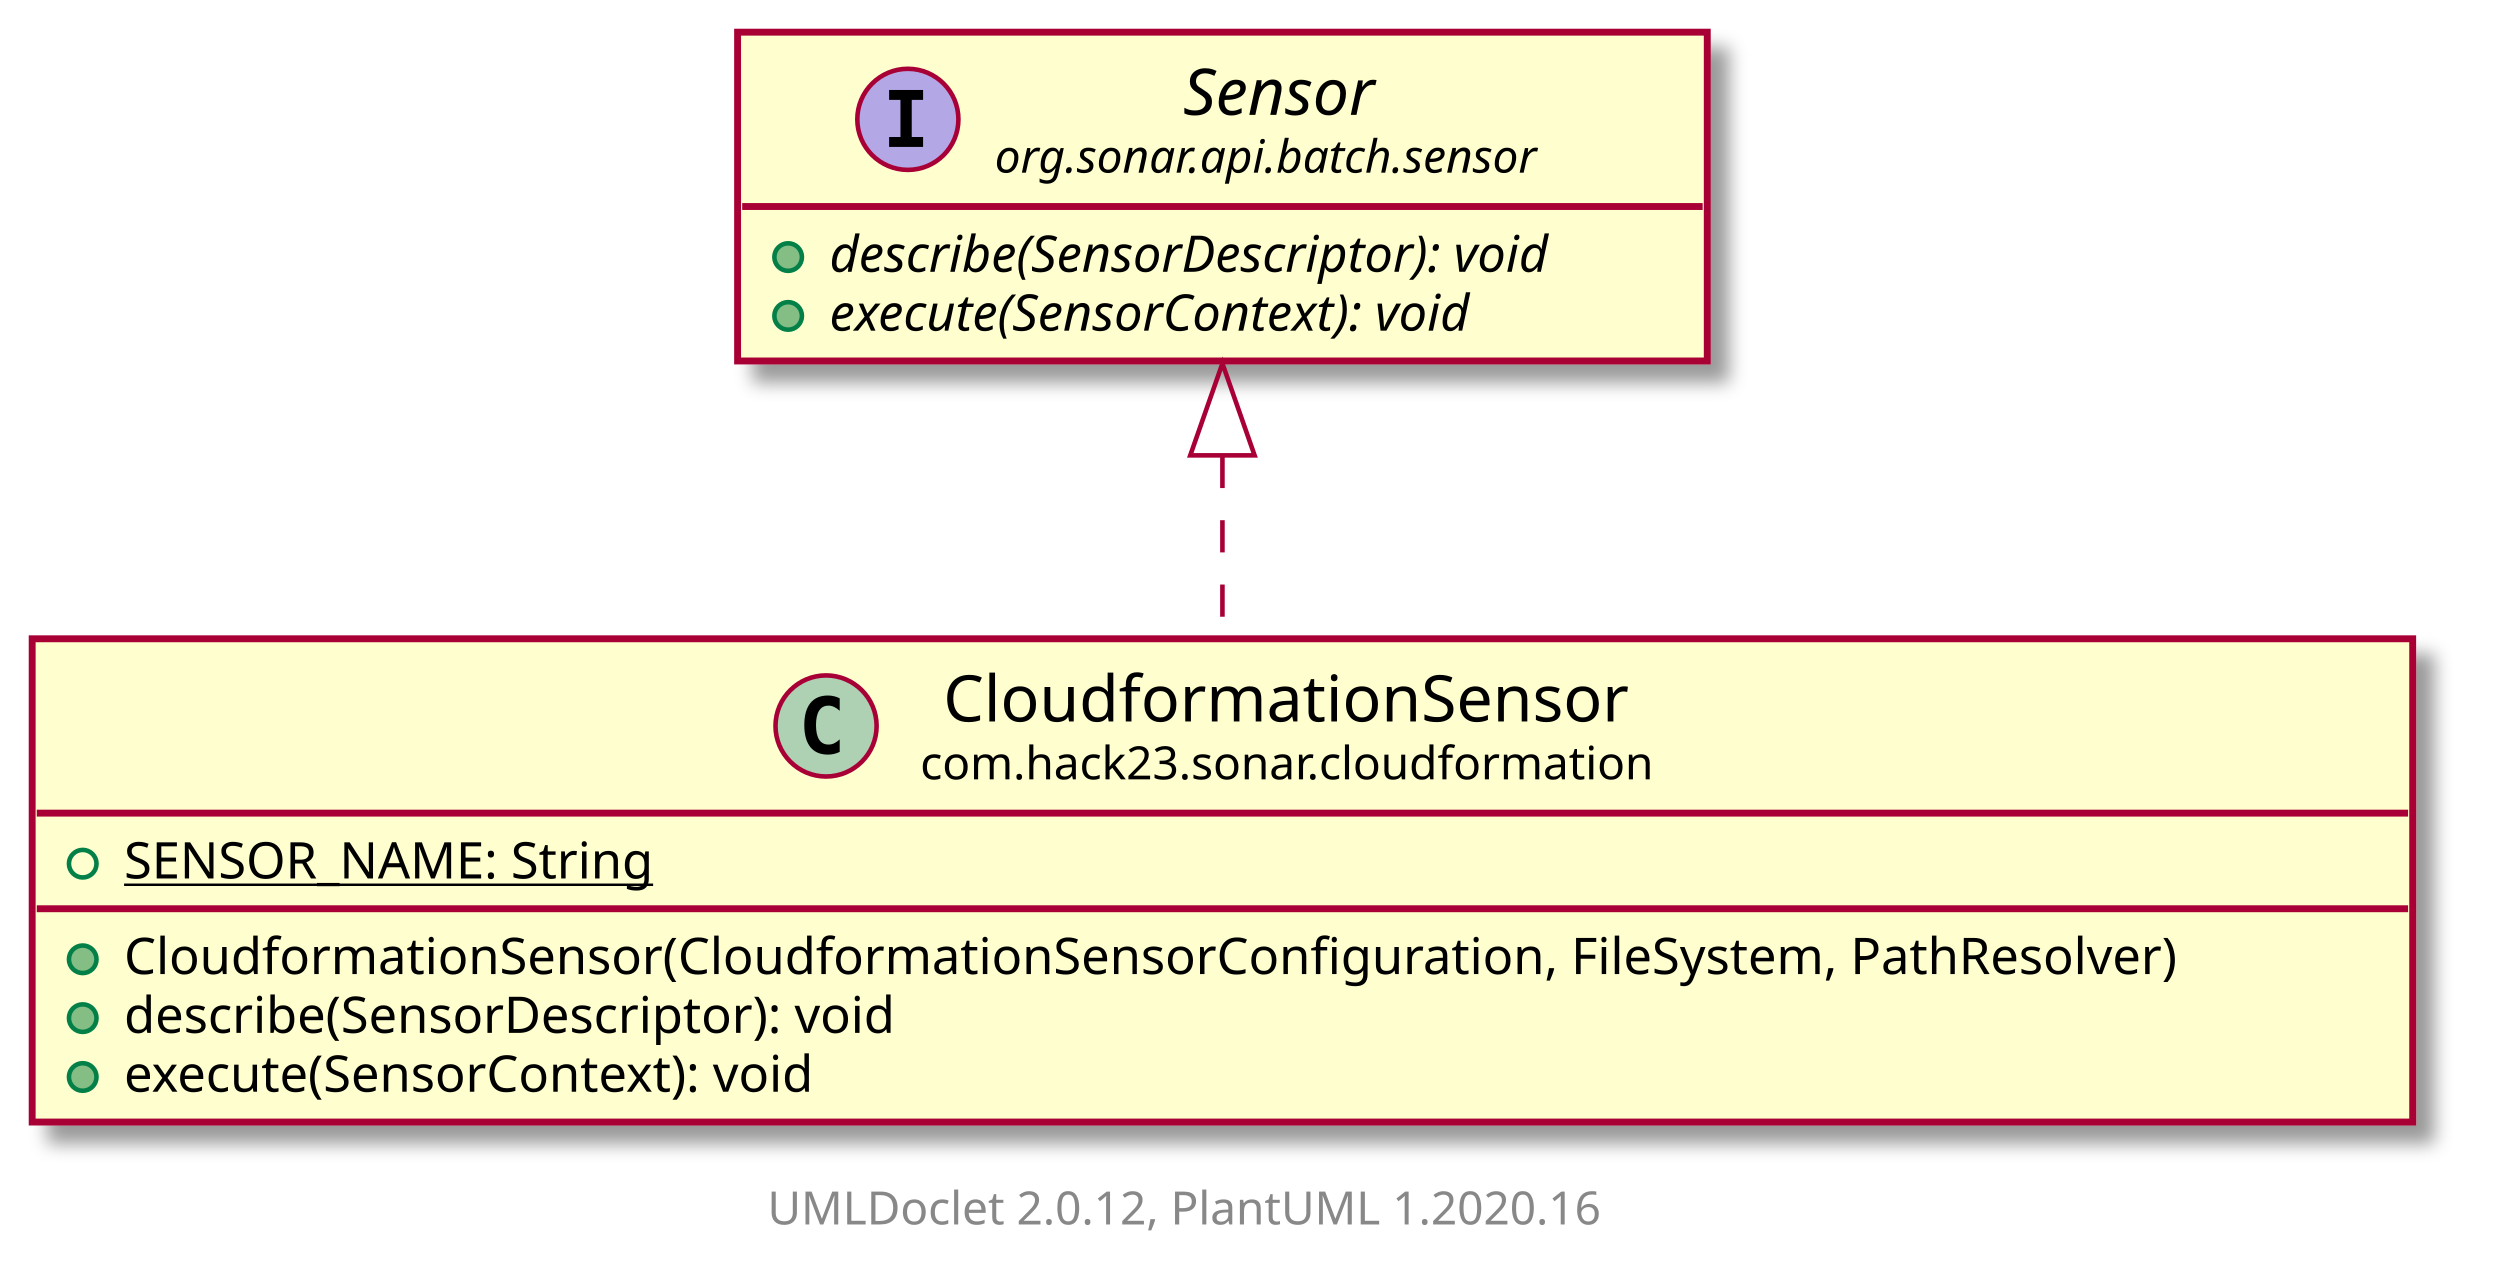
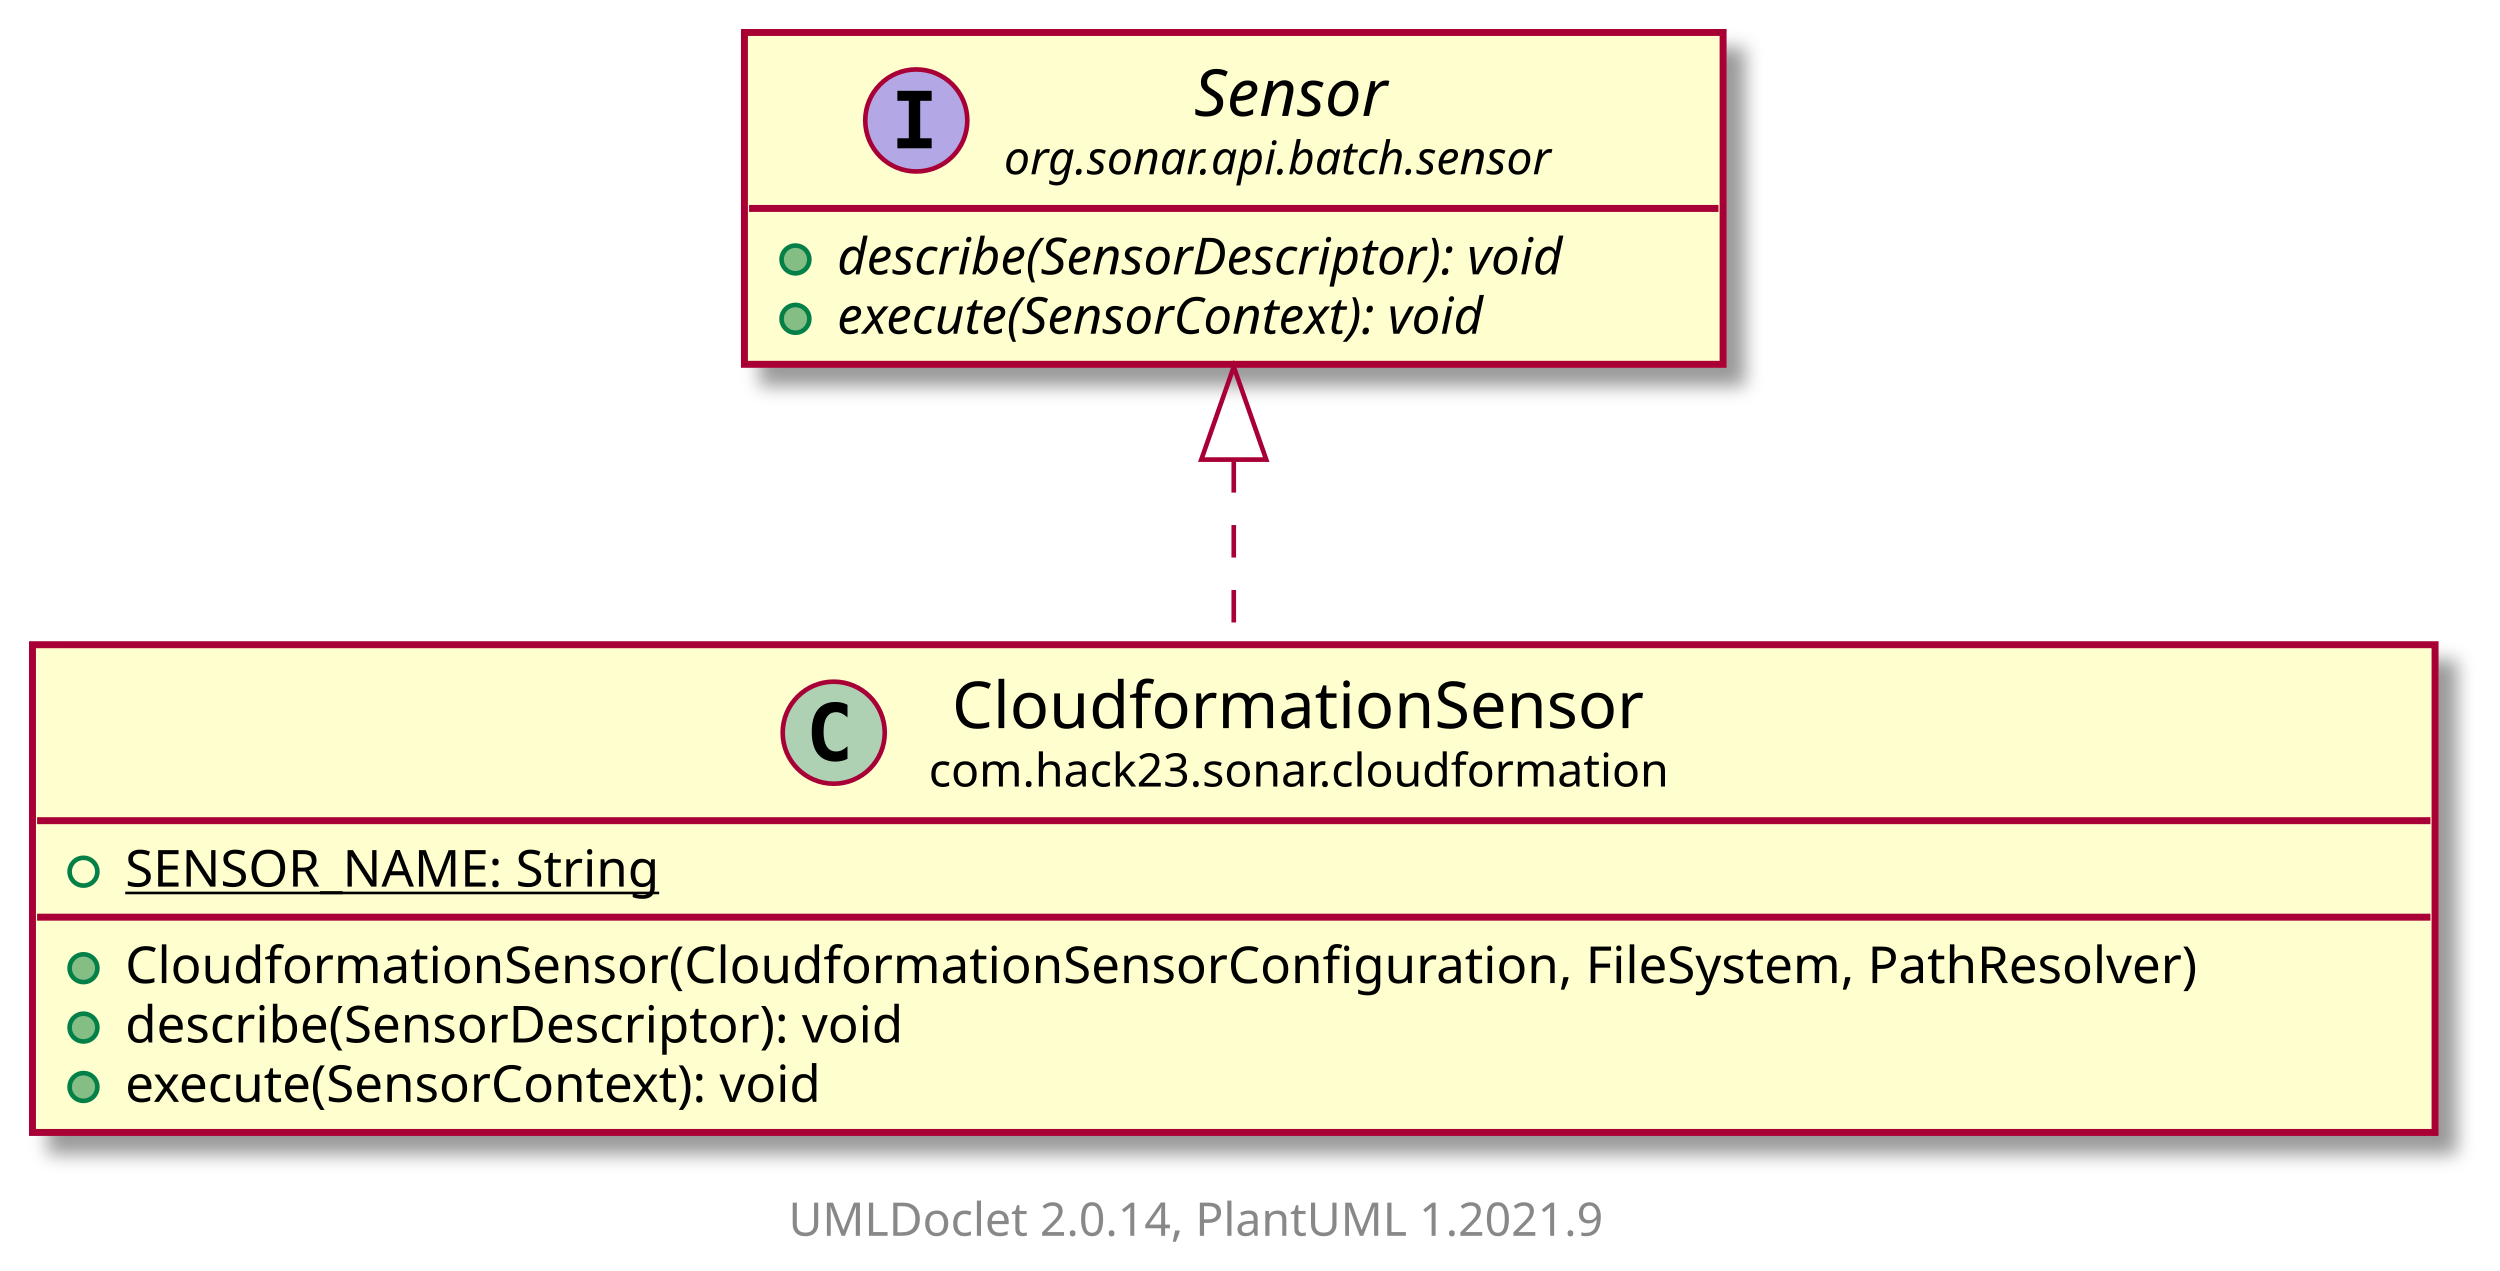
- <svg xmlns="http://www.w3.org/2000/svg" xmlns:xlink="http://www.w3.org/1999/xlink" contentScriptType="application/ecmascript" contentStyleType="text/css" height="279px" preserveAspectRatio="none" style="width:544px;height:279px;" version="1.1" viewBox="0 0 544 279" width="544px" zoomAndPan="magnify">
+ <svg xmlns="http://www.w3.org/2000/svg" xmlns:xlink="http://www.w3.org/1999/xlink" contentScriptType="application/ecmascript" contentStyleType="text/css" height="274px" preserveAspectRatio="none" style="width:539px;height:274px;background:#FFFFFF;" version="1.1" viewBox="0 0 539 274" width="539px" zoomAndPan="magnify">
  <defs>
-     <filter height="300%" id="ftjv8ub6fsye2" width="300%" x="-1" y="-1">
+     <filter height="300%" id="f8x667olb36g5" width="300%" x="-1" y="-1">
      <feGaussianBlur result="blurOut" stdDeviation="2.0" />
      <feColorMatrix in="blurOut" result="blurOut2" type="matrix" values="0 0 0 0 0 0 0 0 0 0 0 0 0 0 0 0 0 0 .4 0" />
      <feOffset dx="4.0" dy="4.0" in="blurOut2" result="blurOut3" />
      <feBlend in="SourceGraphic" in2="blurOut3" mode="normal" />
    </filter>
  </defs>
  <g>
    <a href="CloudformationSensor.html" target="_top" title="CloudformationSensor.html" xlink:actuate="onRequest" xlink:href="CloudformationSensor.html" xlink:show="new" xlink:title="CloudformationSensor.html" xlink:type="simple">
-       <rect codeLine="5" fill="#FEFECE" filter="url(#ftjv8ub6fsye2)" height="105.156" id="com.hack23.sonar.cloudformation.CloudformationSensor" style="stroke: #A80036; stroke-width: 1.5;" width="518" x="7" y="139" />
-       <ellipse cx="179.75" cy="157.969" fill="#ADD1B2" rx="11" ry="11" style="stroke: #A80036; stroke-width: 1.0;" />
-       <path d="M182.719,163.609 Q182.141,163.906 181.5,164.047 Q180.859,164.203 180.156,164.203 Q177.656,164.203 176.328,162.562 Q175.016,160.906 175.016,157.781 Q175.016,154.656 176.328,153 Q177.656,151.344 180.156,151.344 Q180.859,151.344 181.5,151.5 Q182.156,151.656 182.719,151.953 L182.719,154.672 Q182.094,154.094 181.5,153.828 Q180.906,153.547 180.281,153.547 Q178.938,153.547 178.25,154.625 Q177.562,155.688 177.562,157.781 Q177.562,159.875 178.25,160.953 Q178.938,162.016 180.281,162.016 Q180.906,162.016 181.5,161.75 Q182.094,161.469 182.719,160.891 L182.719,163.609 Z " />
-       <text fill="#000000" font-family="sans-serif" font-size="14" lengthAdjust="spacingAndGlyphs" textLength="154" x="205.25" y="156.995">CloudformationSensor</text>
-       <text fill="#000000" font-family="sans-serif" font-size="10" lengthAdjust="spacingAndGlyphs" textLength="164" x="200.25" y="169.579">com.hack23.sonar.cloudformation</text>
-       <line style="stroke: #A80036; stroke-width: 1.5;" x1="8" x2="524" y1="176.938" y2="176.938" />
-       <ellipse cx="18" cy="187.938" fill="none" rx="3" ry="3" style="stroke: #038048; stroke-width: 1.0;" />
-       <text fill="#000000" font-family="sans-serif" font-size="11" lengthAdjust="spacingAndGlyphs" text-decoration="underline" textLength="126" x="27" y="191.148">SENSOR_NAME: String</text>
-       <line style="stroke: #A80036; stroke-width: 1.5;" x1="8" x2="524" y1="197.742" y2="197.742" />
-       <ellipse cx="18" cy="208.742" fill="#84BE84" rx="3" ry="3" style="stroke: #038048; stroke-width: 1.0;" />
-       <text fill="#000000" font-family="sans-serif" font-size="11" lengthAdjust="spacingAndGlyphs" textLength="492" x="27" y="211.953">CloudformationSensor(CloudformationSensorConfiguration, FileSystem, PathResolver)</text>
-       <ellipse cx="18" cy="221.547" fill="#84BE84" rx="3" ry="3" style="stroke: #038048; stroke-width: 1.0;" />
-       <text fill="#000000" font-family="sans-serif" font-size="11" lengthAdjust="spacingAndGlyphs" textLength="188" x="27" y="224.757">describe(SensorDescriptor): void</text>
-       <ellipse cx="18" cy="234.352" fill="#84BE84" rx="3" ry="3" style="stroke: #038048; stroke-width: 1.0;" />
-       <text fill="#000000" font-family="sans-serif" font-size="11" lengthAdjust="spacingAndGlyphs" textLength="167" x="27" y="237.562">execute(SensorContext): void</text>
+       <rect codeLine="5" fill="#FEFECE" filter="url(#f8x667olb36g5)" height="105.156" id="com.hack23.sonar.cloudformation.CloudformationSensor" style="stroke:#A80036;stroke-width:1.5;" width="518" x="7" y="139" />
+       <ellipse cx="179.75" cy="157.969" fill="#ADD1B2" rx="11" ry="11" style="stroke:#A80036;stroke-width:1.0;" />
+       <path d="M182.719,163.609 Q182.141,163.906 181.5,164.047 Q180.859,164.203 180.156,164.203 Q177.656,164.203 176.328,162.562 Q175.016,160.906 175.016,157.781 Q175.016,154.656 176.328,153 Q177.656,151.344 180.156,151.344 Q180.859,151.344 181.5,151.5 Q182.156,151.656 182.719,151.953 L182.719,154.672 Q182.094,154.094 181.5,153.828 Q180.906,153.547 180.281,153.547 Q178.938,153.547 178.25,154.625 Q177.562,155.688 177.562,157.781 Q177.562,159.875 178.25,160.953 Q178.938,162.016 180.281,162.016 Q180.906,162.016 181.5,161.75 Q182.094,161.469 182.719,160.891 L182.719,163.609 Z " fill="#000000" />
+       <text fill="#000000" font-family="sans-serif" font-size="14" lengthAdjust="spacing" textLength="154" x="205.25" y="156.995">CloudformationSensor</text>
+       <text fill="#000000" font-family="sans-serif" font-size="10" lengthAdjust="spacing" textLength="164" x="200.25" y="169.579">com.hack23.sonar.cloudformation</text>
+       <line style="stroke:#A80036;stroke-width:1.5;" x1="8" x2="524" y1="176.938" y2="176.938" />
+       <ellipse cx="18" cy="187.938" rx="3" ry="3" style="stroke:#038048;stroke-width:1.0;fill:none;" />
+       <text fill="#000000" font-family="sans-serif" font-size="11" lengthAdjust="spacing" text-decoration="underline" textLength="126" x="27" y="191.148">SENSOR_NAME: String</text>
+       <line style="stroke:#A80036;stroke-width:1.5;" x1="8" x2="524" y1="197.742" y2="197.742" />
+       <ellipse cx="18" cy="208.742" fill="#84BE84" rx="3" ry="3" style="stroke:#038048;stroke-width:1.0;" />
+       <text fill="#000000" font-family="sans-serif" font-size="11" lengthAdjust="spacing" textLength="492" x="27" y="211.953">CloudformationSensor(CloudformationSensorConfiguration, FileSystem, PathResolver)</text>
+       <ellipse cx="18" cy="221.547" fill="#84BE84" rx="3" ry="3" style="stroke:#038048;stroke-width:1.0;" />
+       <text fill="#000000" font-family="sans-serif" font-size="11" lengthAdjust="spacing" textLength="188" x="27" y="224.757">describe(SensorDescriptor): void</text>
+       <ellipse cx="18" cy="234.352" fill="#84BE84" rx="3" ry="3" style="stroke:#038048;stroke-width:1.0;" />
+       <text fill="#000000" font-family="sans-serif" font-size="11" lengthAdjust="spacing" textLength="167" x="27" y="237.562">execute(SensorContext): void</text>
    </a>
-     <rect codeLine="12" fill="#FEFECE" filter="url(#ftjv8ub6fsye2)" height="71.547" id="org.sonar.api.batch.sensor.Sensor" style="stroke: #A80036; stroke-width: 1.5;" width="211" x="160.5" y="7" />
-     <ellipse cx="197.55" cy="25.969" fill="#B4A7E5" rx="11" ry="11" style="stroke: #A80036; stroke-width: 1.0;" />
-     <path d="M193.472,21.734 L193.472,19.578 L200.863,19.578 L200.863,21.734 L198.394,21.734 L198.394,29.812 L200.863,29.812 L200.863,31.969 L193.472,31.969 L193.472,29.812 L195.941,29.812 L195.941,21.734 L193.472,21.734 Z " />
-     <text fill="#000000" font-family="sans-serif" font-size="14" font-style="italic" lengthAdjust="spacingAndGlyphs" textLength="48" x="257.45" y="24.995">Sensor</text>
-     <text fill="#000000" font-family="sans-serif" font-size="10" font-style="italic" lengthAdjust="spacingAndGlyphs" textLength="130" x="216.45" y="37.579">org.sonar.api.batch.sensor</text>
-     <line style="stroke: #A80036; stroke-width: 1.5;" x1="161.5" x2="370.5" y1="44.938" y2="44.938" />
-     <ellipse cx="171.5" cy="55.938" fill="#84BE84" rx="3" ry="3" style="stroke: #038048; stroke-width: 1.0;" />
-     <text fill="#000000" font-family="sans-serif" font-size="11" font-style="italic" lengthAdjust="spacingAndGlyphs" textLength="185" x="180.5" y="59.148">describe(SensorDescriptor): void</text>
-     <ellipse cx="171.5" cy="68.742" fill="#84BE84" rx="3" ry="3" style="stroke: #038048; stroke-width: 1.0;" />
-     <text fill="#000000" font-family="sans-serif" font-size="11" font-style="italic" lengthAdjust="spacingAndGlyphs" textLength="168" x="180.5" y="71.953">execute(SensorContext): void</text>
-     <path codeLine="17" d="M266,99.2 C266,112.18 266,125.96 266,138.78 " fill="none" id="org.sonar.api.batch.sensor.Sensor-backto-com.hack23.sonar.cloudformation.CloudformationSensor" style="stroke: #A80036; stroke-width: 1.0; stroke-dasharray: 7.0,7.0;" />
-     <polygon fill="none" points="259,99.09,266,79.09,273,99.09,259,99.09" style="stroke: #A80036; stroke-width: 1.0;" />
-     <text fill="#888888" font-family="sans-serif" font-size="10" lengthAdjust="spacingAndGlyphs" textLength="192" x="167" y="266.438">UMLDoclet 2.0.12, PlantUML 1.2020.16</text>
+     <rect codeLine="12" fill="#FEFECE" filter="url(#f8x667olb36g5)" height="71.547" id="org.sonar.api.batch.sensor.Sensor" style="stroke:#A80036;stroke-width:1.5;" width="211" x="160.5" y="7" />
+     <ellipse cx="197.55" cy="25.969" fill="#B4A7E5" rx="11" ry="11" style="stroke:#A80036;stroke-width:1.0;" />
+     <path d="M193.472,21.734 L193.472,19.578 L200.863,19.578 L200.863,21.734 L198.394,21.734 L198.394,29.812 L200.863,29.812 L200.863,31.969 L193.472,31.969 L193.472,29.812 L195.941,29.812 L195.941,21.734 L193.472,21.734 Z " fill="#000000" />
+     <text fill="#000000" font-family="sans-serif" font-size="14" font-style="italic" lengthAdjust="spacing" textLength="48" x="257.45" y="24.995">Sensor</text>
+     <text fill="#000000" font-family="sans-serif" font-size="10" font-style="italic" lengthAdjust="spacing" textLength="130" x="216.45" y="37.579">org.sonar.api.batch.sensor</text>
+     <line style="stroke:#A80036;stroke-width:1.5;" x1="161.5" x2="370.5" y1="44.938" y2="44.938" />
+     <ellipse cx="171.5" cy="55.938" fill="#84BE84" rx="3" ry="3" style="stroke:#038048;stroke-width:1.0;" />
+     <text fill="#000000" font-family="sans-serif" font-size="11" font-style="italic" lengthAdjust="spacing" textLength="185" x="180.5" y="59.148">describe(SensorDescriptor): void</text>
+     <ellipse cx="171.5" cy="68.742" fill="#84BE84" rx="3" ry="3" style="stroke:#038048;stroke-width:1.0;" />
+     <text fill="#000000" font-family="sans-serif" font-size="11" font-style="italic" lengthAdjust="spacing" textLength="168" x="180.5" y="71.953">execute(SensorContext): void</text>
+     <path codeLine="17" d="M266,99.2 C266,112.18 266,125.96 266,138.78 " fill="none" id="org.sonar.api.batch.sensor.Sensor-backto-com.hack23.sonar.cloudformation.CloudformationSensor" style="stroke:#A80036;stroke-width:1.0;stroke-dasharray:7.0,7.0;" />
+     <polygon fill="none" points="259,99.09,266,79.09,273,99.09,259,99.09" style="stroke:#A80036;stroke-width:1.0;" />
+     <text fill="#888888" font-family="sans-serif" font-size="10" lengthAdjust="spacing" textLength="186" x="170" y="266.438">UMLDoclet 2.0.14, PlantUML 1.2021.9</text>
  </g>
</svg>
